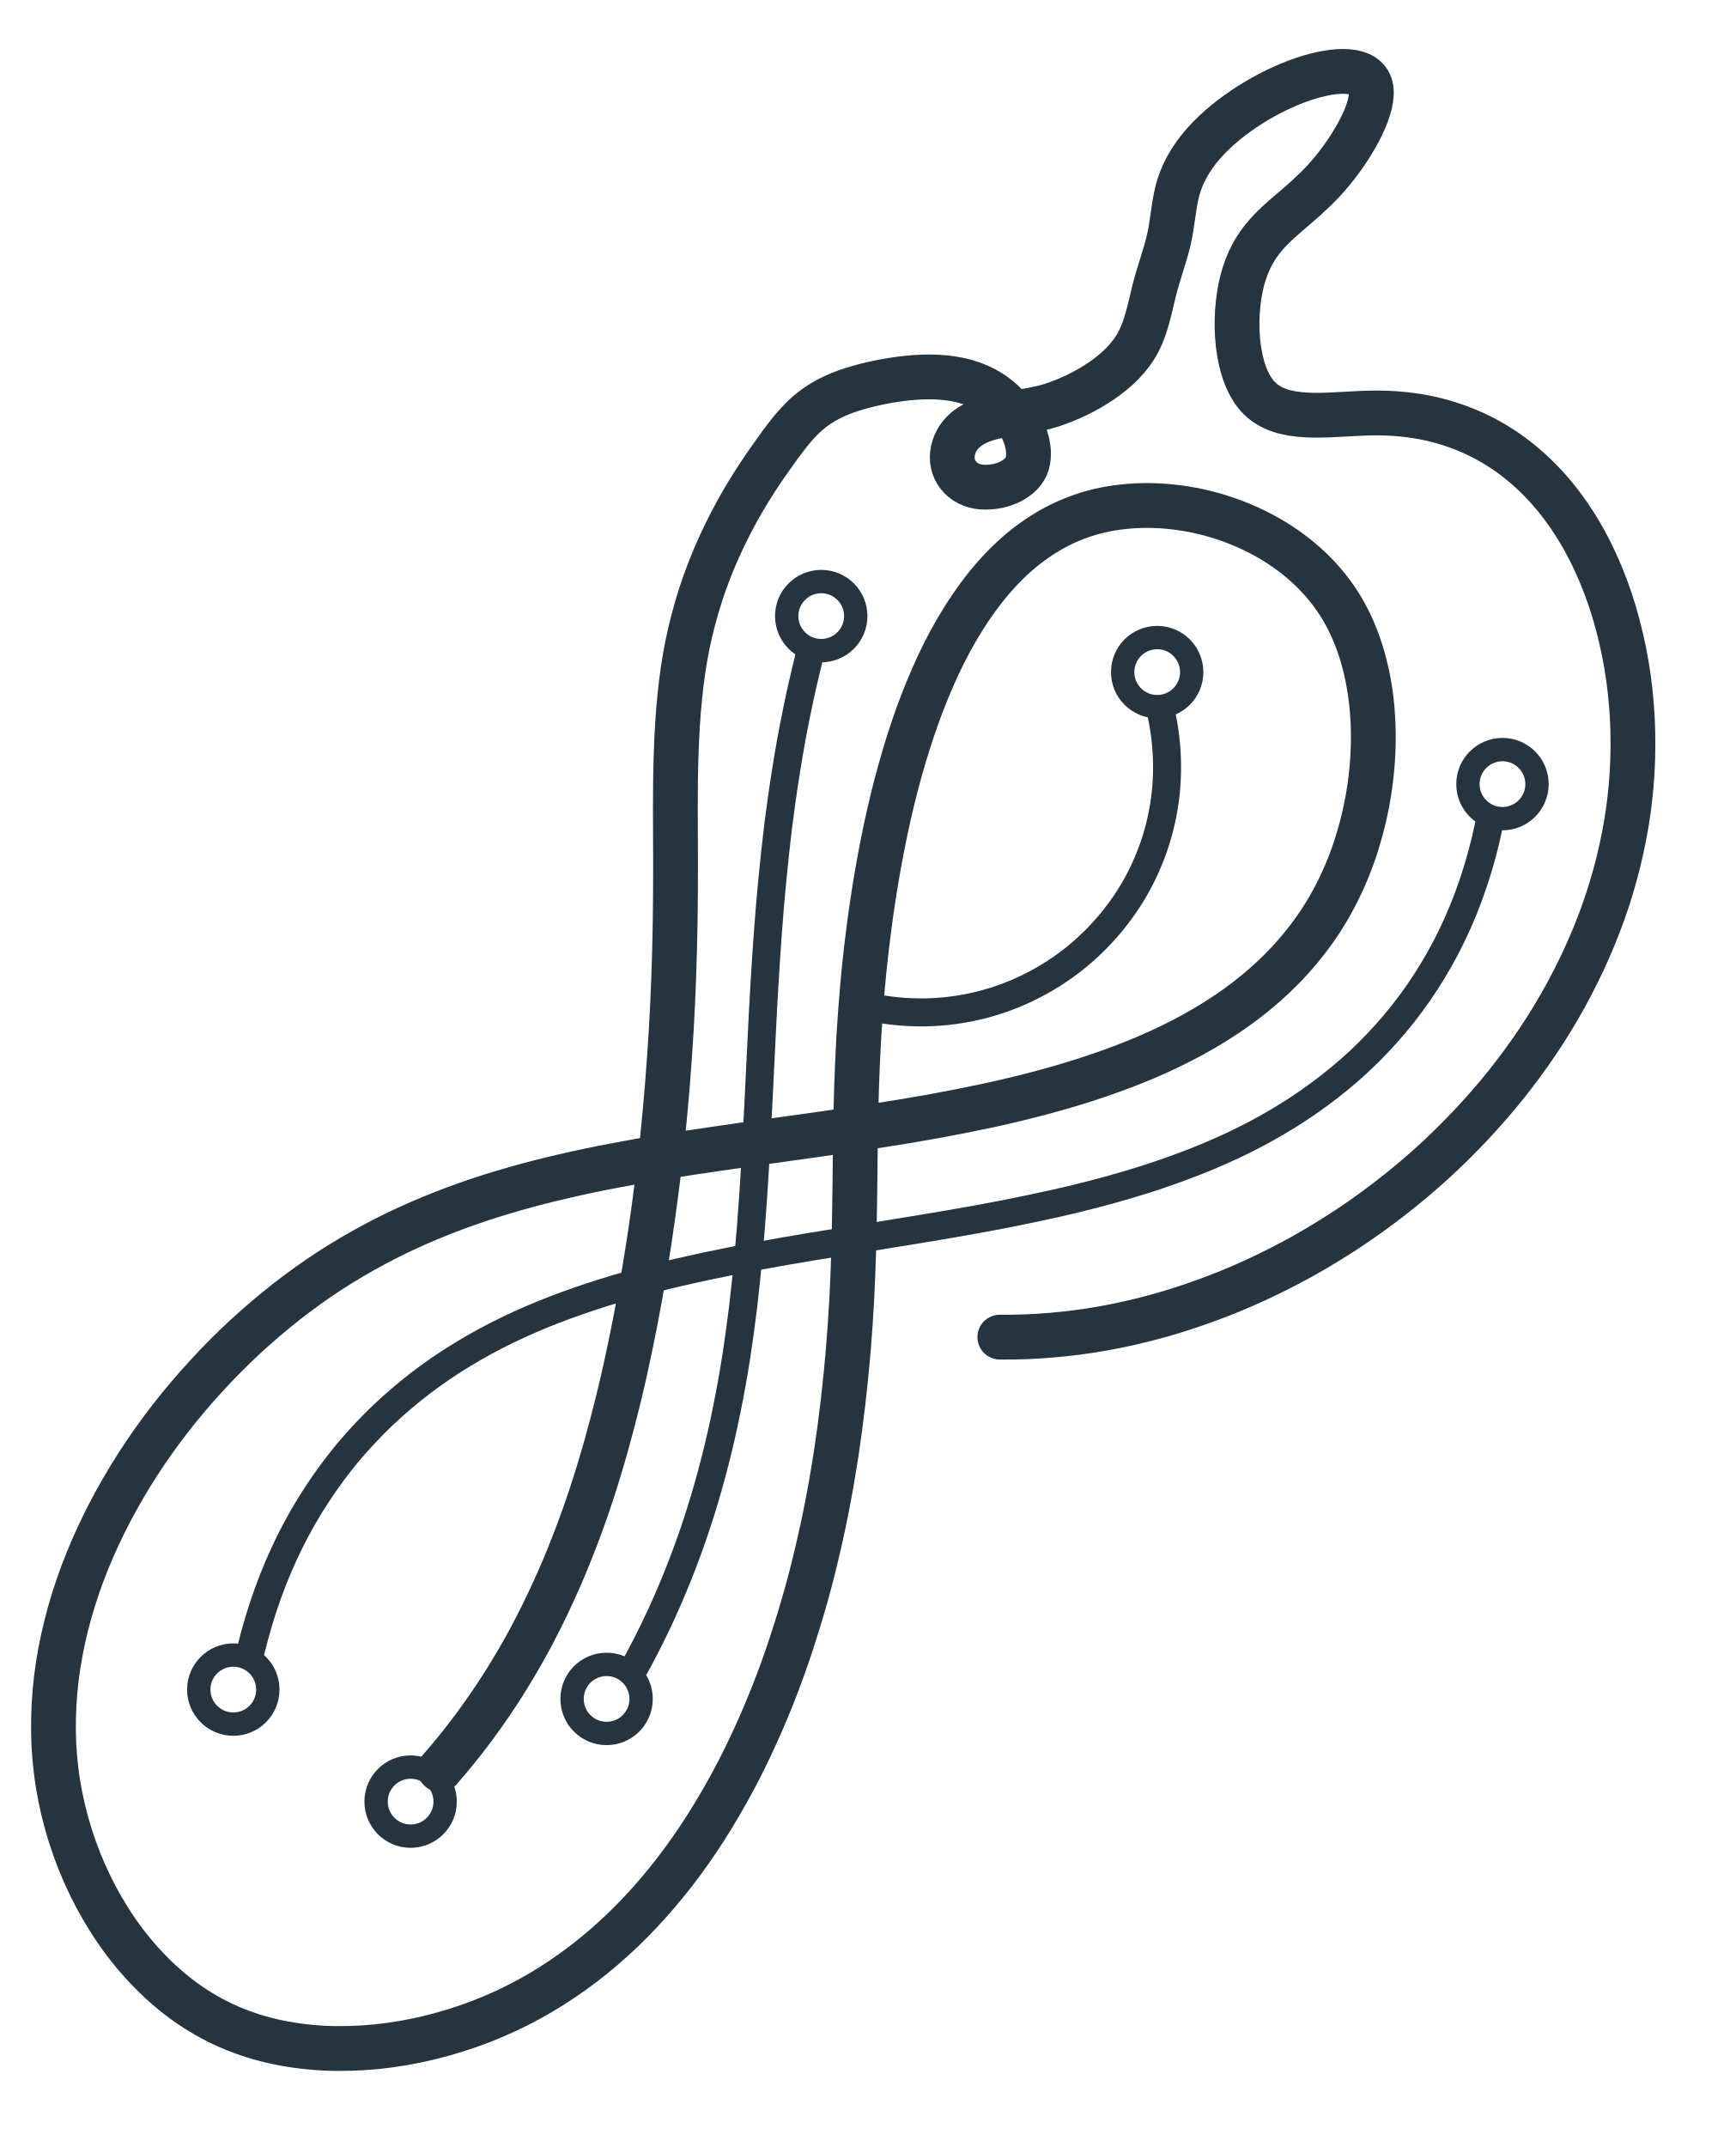
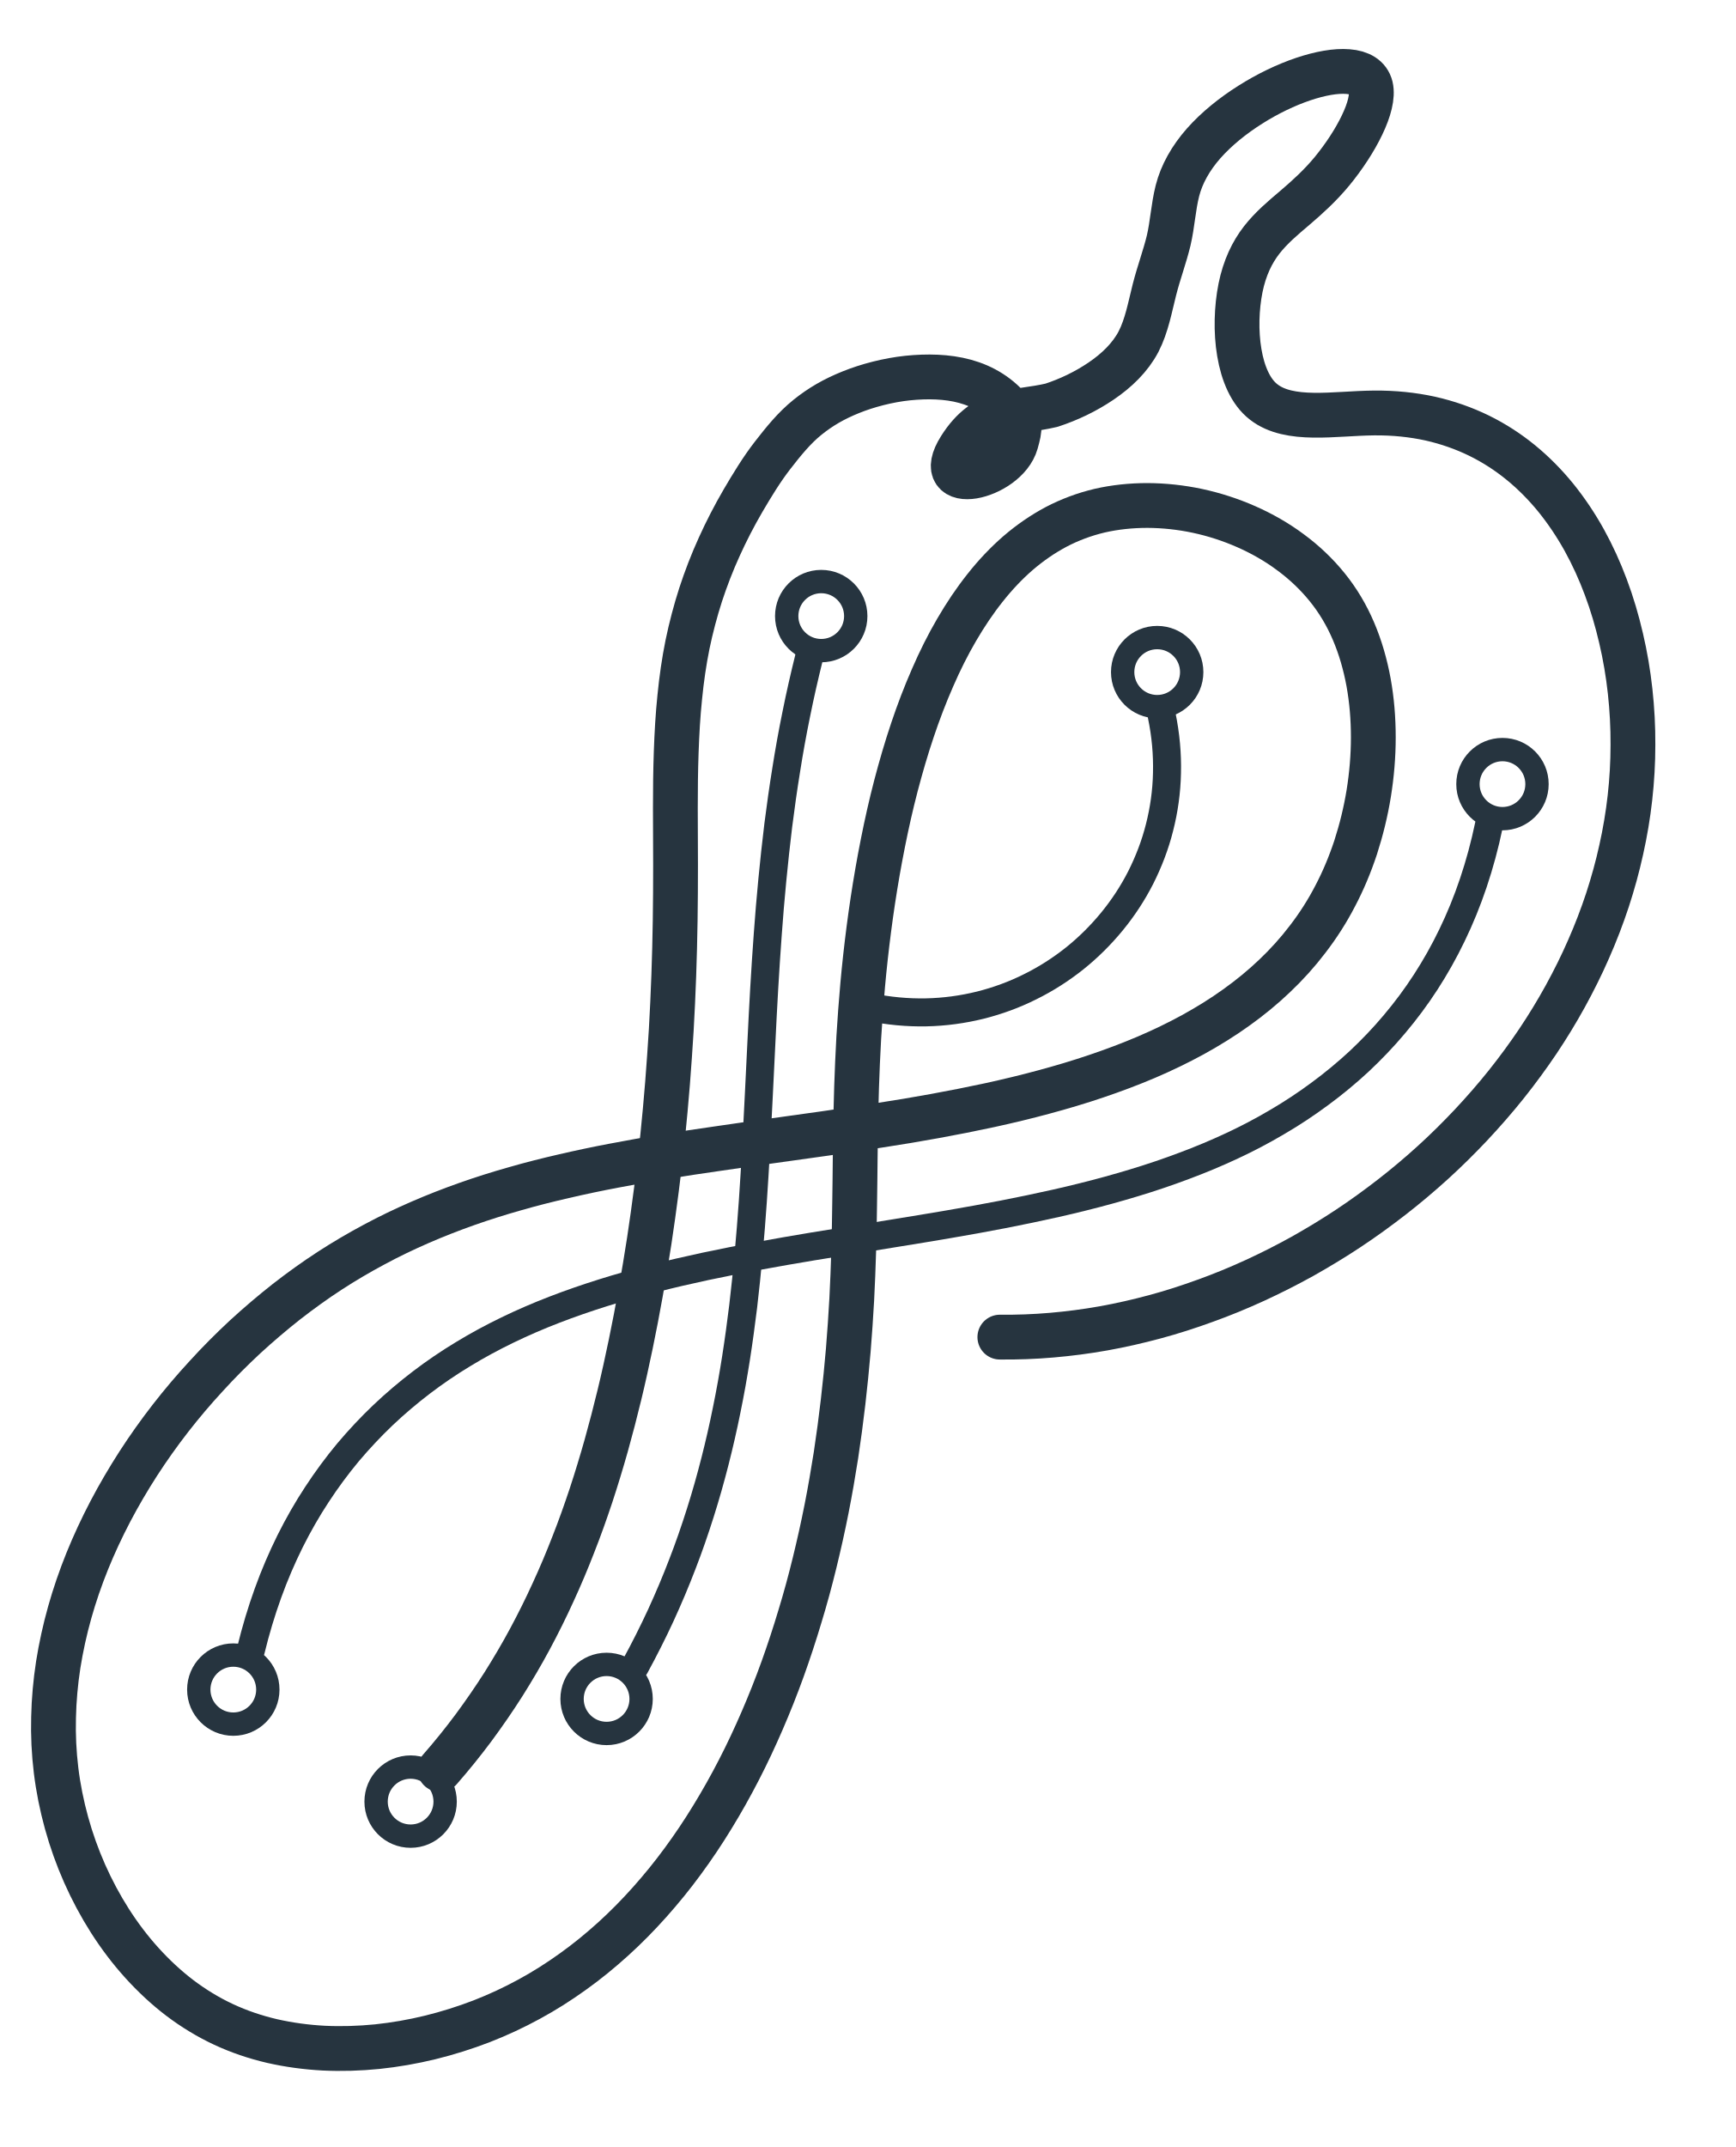
<svg xmlns="http://www.w3.org/2000/svg" viewBox="6 0 186 230" fill="none" stroke-linecap="round" stroke-linejoin="round">
  <g stroke="#26343F" stroke-width="4.8" data-spesse="1">
-     <path d="M53.13 189.56 C54.41 188.1 55.61 186.61 56.75 185.08 C57.88 183.55 58.95 182 59.96 180.41 C60.96 178.82 61.91 177.21 62.79 175.57 C63.67 173.93 64.5 172.26 65.27 170.57 C66.05 168.88 66.77 167.17 67.44 165.44 C68.12 163.72 68.74 161.97 69.33 160.2 C69.91 158.44 70.45 156.66 70.96 154.86 C71.46 153.07 71.93 151.27 72.37 149.45 C72.81 147.64 73.21 145.81 73.59 143.98 C73.97 142.15 74.32 140.31 74.65 138.47 C74.98 136.63 75.28 134.79 75.57 132.94 C75.85 131.09 76.11 129.23 76.35 127.36 C76.59 125.5 76.81 123.62 77.01 121.74 C77.2 119.86 77.38 117.97 77.53 116.06 C77.68 114.16 77.81 112.25 77.93 110.32 C78.04 108.4 78.13 106.46 78.2 104.51 C78.27 102.56 78.32 100.59 78.35 98.61 C78.38 96.63 78.39 94.64 78.39 92.63 C78.38 90.62 78.37 88.6 78.37 86.58 C78.37 84.56 78.39 82.55 78.46 80.56 C78.53 78.58 78.64 76.61 78.84 74.69 C79.03 72.76 79.3 70.88 79.67 69.05 C80.05 67.22 80.52 65.44 81.08 63.7 C81.65 61.96 82.31 60.25 83.07 58.58 C83.83 56.9 84.68 55.25 85.63 53.62 C86.58 52 87.63 50.39 88.78 48.79 C89.92 47.18 91.14 45.49 92.54 44.27 C93.95 43.05 95.56 42.27 97.36 41.7 C99.16 41.14 101.17 40.72 103.26 40.5 C105.34 40.29 107.47 40.32 109.41 40.85 C111.36 41.38 113.14 42.45 114.45 44.15 C115.76 45.84 116.54 48 116.08 49.64 C115.61 51.28 113.38 52.32 111.23 52.18 C109.08 52.03 107.66 50.27 108.13 48.22 C108.6 46.17 110.41 45.14 112.5 44.66 C114.6 44.18 116.85 44 118.68 43.41 C120.51 42.81 122.31 41.96 123.98 40.83 C125.65 39.7 127.11 38.3 128 36.6 C128.88 34.89 129.23 32.91 129.7 31.05 C130.17 29.2 130.81 27.51 131.23 25.77 C131.64 24.03 131.72 22.21 132.17 20.43 C132.62 18.66 133.59 16.94 134.97 15.37 C136.35 13.81 138.1 12.4 139.97 11.22 C141.83 10.04 143.8 9.1 145.63 8.48 C147.47 7.86 149.16 7.56 150.45 7.67 C151.74 7.77 152.63 8.29 152.88 9.29 C153.12 10.3 152.73 11.78 151.95 13.4 C151.17 15.03 150.02 16.78 148.74 18.34 C147.46 19.89 146.08 21.13 144.77 22.25 C143.46 23.36 142.22 24.4 141.19 25.72 C140.17 27.04 139.37 28.68 138.93 30.84 C138.5 32.99 138.42 35.52 138.8 37.77 C139.18 40.03 140.02 41.99 141.41 43.06 C142.79 44.14 144.68 44.45 146.76 44.48 C148.83 44.51 151.09 44.26 153.23 44.24 C155.37 44.22 157.37 44.43 159.25 44.84 C161.12 45.26 162.87 45.88 164.49 46.67 C166.12 47.47 167.61 48.44 168.98 49.56 C170.35 50.68 171.6 51.95 172.73 53.34 C173.86 54.74 174.87 56.25 175.76 57.85 C176.65 59.46 177.42 61.15 178.08 62.92 C178.74 64.68 179.28 66.51 179.71 68.37 C180.15 70.24 180.47 72.14 180.68 74.06 C180.89 75.97 180.99 77.89 180.98 79.79 C180.98 81.7 180.87 83.59 180.66 85.46 C180.45 87.33 180.14 89.18 179.73 91.01 C179.33 92.84 178.83 94.64 178.25 96.42 C177.66 98.2 176.99 99.95 176.23 101.67 C175.48 103.39 174.64 105.07 173.73 106.73 C172.82 108.38 171.84 109.99 170.78 111.57 C169.72 113.14 168.6 114.67 167.41 116.16 C166.22 117.65 164.96 119.09 163.65 120.49 C162.34 121.88 160.98 123.23 159.56 124.52 C158.14 125.81 156.67 127.05 155.15 128.23 C153.63 129.41 152.07 130.54 150.47 131.6 C148.87 132.66 147.23 133.65 145.56 134.59 C143.88 135.52 142.18 136.38 140.44 137.18 C138.71 137.97 136.95 138.7 135.16 139.34 C133.38 139.99 131.58 140.57 129.76 141.06 C127.94 141.55 126.1 141.97 124.26 142.3 C122.42 142.63 120.56 142.87 118.71 143.03 C116.85 143.19 114.99 143.26 113.14 143.24" />
+     <path d="m 53.13,189.56 c 1.28,-1.46 2.48,-2.95 3.62,-4.48 1.13,-1.53 2.2,-3.08 3.21,-4.67 1,-1.59 1.95,-3.2 2.83,-4.84 0.88,-1.64 1.71,-3.31 2.48,-5 0.78,-1.69 1.5,-3.4 2.17,-5.13 0.68,-1.72 1.3,-3.47 1.89,-5.24 0.58,-1.76 1.12,-3.54 1.63,-5.34 0.5,-1.79 0.97,-3.59 1.41,-5.41 0.44,-1.81 0.84,-3.64 1.22,-5.47 0.38,-1.83 0.73,-3.67 1.06,-5.51 0.33,-1.84 0.63,-3.68 0.92,-5.53 0.28,-1.85 0.54,-3.71 0.78,-5.58 0.24,-1.86 0.46,-3.74 0.66,-5.62 0.19,-1.88 0.37,-3.77 0.52,-5.68 0.15,-1.9 0.28,-3.81 0.4,-5.74 0.11,-1.92 0.2,-3.86 0.27,-5.81 0.07,-1.95 0.12,-3.92 0.15,-5.9 0.03,-1.98 0.04,-3.97 0.04,-5.98 -0.01,-2.01 -0.02,-4.03 -0.02,-6.05 0,-2.02 0.02,-4.03 0.09,-6.02 0.07,-1.98 0.18,-3.95 0.38,-5.87 0.19,-1.93 0.46,-3.81 0.83,-5.64 0.38,-1.83 0.85,-3.61 1.41,-5.35 0.57,-1.74 1.23,-3.45 1.99,-5.12 0.76,-1.68 1.61,-3.33 2.56,-4.96 0.95,-1.62 1.994,-3.341 3.15,-4.83 1.156,-1.489 2.331,-2.95 3.747,-4.087 1.416,-1.137 2.833,-1.952 4.631,-2.679 C 98.956,41.296 101.17,40.72 103.26,40.5 c 2.08,-0.21 4.21,-0.18 6.15,0.35 1.95,0.53 3.73,1.6 5.04,3.3 0.949,1.19 0.883,1.64 0.423,3.28 -1.093,3.815 -9.165,5.58 -6,0.561 2.747,-4.356 5.933,-3.669 9.807,-4.581 1.83,-0.6 3.63,-1.45 5.3,-2.58 1.67,-1.13 3.13,-2.53 4.02,-4.23 0.88,-1.71 1.23,-3.69 1.7,-5.55 0.47,-1.85 1.11,-3.54 1.53,-5.28 0.41,-1.74 0.49,-3.56 0.94,-5.34 0.45,-1.77 1.42,-3.49 2.8,-5.06 1.38,-1.56 3.13,-2.97 5,-4.15 1.86,-1.18 3.83,-2.12 5.66,-2.74 1.84,-0.62 3.53,-0.92 4.82,-0.81 1.29,0.1 2.18,0.62 2.43,1.62 0.24,1.01 -0.15,2.49 -0.93,4.11 -0.78,1.63 -1.93,3.38 -3.21,4.94 -1.28,1.55 -2.66,2.79 -3.97,3.91 -1.31,1.11 -2.55,2.15 -3.58,3.47 -1.02,1.32 -1.82,2.96 -2.26,5.12 -0.43,2.15 -0.51,4.68 -0.13,6.93 0.38,2.26 1.22,4.22 2.61,5.29 1.38,1.08 3.27,1.39 5.35,1.42 2.07,0.03 4.33,-0.22 6.47,-0.24 2.14,-0.02 4.14,0.19 6.02,0.6 1.87,0.42 3.62,1.04 5.24,1.83 1.63,0.8 3.12,1.77 4.49,2.89 1.37,1.12 2.62,2.39 3.75,3.78 1.13,1.4 2.14,2.91 3.03,4.51 0.89,1.61 1.66,3.3 2.32,5.07 0.66,1.76 1.2,3.59 1.63,5.45 0.44,1.87 0.76,3.77 0.97,5.69 0.21,1.91 0.31,3.83 0.3,5.73 0,1.91 -0.11,3.8 -0.32,5.67 -0.21,1.87 -0.52,3.72 -0.93,5.55 -0.4,1.83 -0.9,3.63 -1.48,5.41 -0.59,1.78 -1.26,3.53 -2.02,5.25 -0.75,1.72 -1.59,3.4 -2.5,5.06 -0.91,1.65 -1.89,3.26 -2.95,4.84 -1.06,1.57 -2.18,3.1 -3.37,4.59 -1.19,1.49 -2.45,2.93 -3.76,4.33 -1.31,1.39 -2.67,2.74 -4.09,4.03 -1.42,1.29 -2.89,2.53 -4.41,3.71 -1.52,1.18 -3.08,2.31 -4.68,3.37 -1.6,1.06 -3.24,2.05 -4.91,2.99 -1.68,0.93 -3.38,1.79 -5.12,2.59 -1.73,0.79 -3.49,1.52 -5.28,2.16 -1.78,0.65 -3.58,1.23 -5.4,1.72 -1.82,0.49 -3.66,0.91 -5.5,1.24 -1.84,0.33 -3.7,0.57 -5.55,0.73 -1.86,0.16 -3.72,0.23 -5.57,0.21" />
    <path d="M98.21 108.37 C98.35 106.49 98.52 104.54 98.74 102.55 C98.96 100.56 99.22 98.53 99.53 96.48 C99.84 94.43 100.2 92.36 100.61 90.3 C101.02 88.24 101.48 86.19 102.01 84.16 C102.54 82.14 103.12 80.15 103.77 78.22 C104.42 76.28 105.14 74.4 105.93 72.6 C106.71 70.8 107.57 69.08 108.51 67.47 C109.45 65.86 110.46 64.35 111.56 62.97 C112.65 61.59 113.83 60.34 115.1 59.24 C116.37 58.15 117.73 57.21 119.18 56.44 C120.63 55.68 122.18 55.1 123.82 54.71 C125.47 54.33 127.2 54.15 128.97 54.15 C130.74 54.16 132.54 54.35 134.32 54.73 C136.1 55.11 137.86 55.68 139.54 56.42 C141.22 57.16 142.82 58.07 144.28 59.16 C145.75 60.24 147.08 61.5 148.22 62.91 C149.37 64.33 150.31 65.91 151.04 67.63 C151.77 69.34 152.3 71.18 152.65 73.09 C153 75.01 153.16 76.99 153.16 78.99 C153.16 80.99 152.99 83.01 152.67 84.99 C152.35 86.97 151.87 88.91 151.27 90.77 C150.66 92.62 149.92 94.38 149.06 96.01 C148.21 97.65 147.23 99.17 146.14 100.59 C145.06 102.01 143.87 103.33 142.58 104.55 C141.3 105.77 139.92 106.9 138.46 107.94 C137 108.99 135.46 109.94 133.85 110.83 C132.24 111.71 130.56 112.52 128.83 113.26 C127.09 114 125.3 114.67 123.47 115.29 C121.64 115.91 119.76 116.47 117.86 116.98 C115.95 117.5 114.02 117.96 112.06 118.39 C110.11 118.81 108.14 119.2 106.16 119.56 C104.19 119.92 102.21 120.25 100.24 120.55 C98.26 120.86 96.3 121.15 94.36 121.43 C92.41 121.71 90.48 121.98 88.57 122.24 C86.65 122.51 84.76 122.77 82.88 123.05 C80.99 123.32 79.13 123.6 77.29 123.9 C75.44 124.2 73.61 124.52 71.8 124.87 C69.99 125.21 68.2 125.59 66.43 126 C64.65 126.41 62.9 126.85 61.17 127.35 C59.43 127.84 57.72 128.38 56.02 128.98 C54.33 129.58 52.65 130.23 51 130.95 C49.35 131.67 47.71 132.45 46.1 133.32 C44.49 134.18 42.9 135.11 41.33 136.13 C39.76 137.15 38.22 138.26 36.7 139.44 C35.19 140.63 33.71 141.89 32.27 143.21 C30.84 144.54 29.44 145.94 28.11 147.4 C26.77 148.85 25.48 150.37 24.26 151.94 C23.04 153.51 21.89 155.13 20.81 156.8 C19.74 158.46 18.74 160.17 17.82 161.92 C16.91 163.66 16.08 165.44 15.35 167.24 C14.62 169.05 13.99 170.88 13.47 172.73 C12.95 174.58 12.54 176.45 12.24 178.33 C11.95 180.21 11.78 182.1 11.74 183.99 C11.69 185.88 11.78 187.77 12.01 189.66 C12.24 191.55 12.62 193.43 13.13 195.28 C13.64 197.13 14.29 198.95 15.07 200.71 C15.85 202.47 16.76 204.17 17.78 205.77 C18.81 207.38 19.95 208.89 21.21 210.28 C22.46 211.66 23.82 212.93 25.28 214.04 C26.75 215.15 28.31 216.1 29.96 216.87 C31.61 217.64 33.36 218.23 35.16 218.65 C36.96 219.06 38.82 219.31 40.7 219.41 C42.59 219.5 44.51 219.44 46.42 219.25 C48.33 219.05 50.23 218.72 52.11 218.26 C53.98 217.8 55.82 217.22 57.59 216.54 C59.36 215.85 61.06 215.06 62.69 214.17 C64.33 213.28 65.89 212.29 67.39 211.21 C68.89 210.14 70.32 208.97 71.69 207.73 C73.06 206.49 74.37 205.16 75.61 203.77 C76.85 202.38 78.04 200.92 79.16 199.39 C80.28 197.87 81.34 196.29 82.34 194.65 C83.34 193.02 84.29 191.33 85.18 189.6 C86.07 187.88 86.9 186.1 87.68 184.3 C88.46 182.5 89.19 180.66 89.86 178.8 C90.53 176.94 91.15 175.05 91.72 173.15 C92.3 171.25 92.82 169.34 93.29 167.41 C93.76 165.49 94.19 163.57 94.57 161.64 C94.95 159.72 95.28 157.8 95.58 155.89 C95.87 153.98 96.12 152.09 96.34 150.21 C96.56 148.33 96.74 146.47 96.9 144.63 C97.05 142.8 97.17 140.99 97.27 139.22 C97.36 137.44 97.43 135.71 97.48 134.01 C97.53 132.3 97.56 130.63 97.58 128.98 C97.61 127.32 97.62 125.67 97.64 124.01 C97.66 122.36 97.68 120.69 97.72 119 C97.76 117.31 97.81 115.59 97.89 113.83 C97.96 112.06 98.07 110.25 98.21 108.37 Z" />
  </g>
  <g stroke="#26343F" stroke-width="3.0" data-piste="1">
    <path d="M92.69 70.46 C92.19 72.48 91.73 74.49 91.33 76.49 C90.92 78.49 90.56 80.48 90.25 82.46 C89.93 84.44 89.65 86.42 89.4 88.39 C89.16 90.36 88.95 92.31 88.76 94.27 C88.57 96.22 88.41 98.17 88.27 100.1 C88.13 102.04 88 103.97 87.89 105.9 C87.78 107.82 87.68 109.74 87.59 111.65 C87.49 113.57 87.4 115.47 87.31 117.37 C87.21 119.27 87.12 121.17 87.02 123.06 C86.91 124.94 86.8 126.83 86.67 128.71 C86.54 130.59 86.39 132.46 86.22 134.33 C86.05 136.2 85.86 138.06 85.64 139.92 C85.41 141.78 85.16 143.64 84.87 145.49 C84.58 147.34 84.25 149.19 83.87 151.04 C83.5 152.88 83.08 154.72 82.61 156.56 C82.14 158.4 81.62 160.24 81.04 162.07 C80.46 163.9 79.83 165.73 79.12 167.56 C78.42 169.39 77.65 171.21 76.81 173.04 C75.97 174.86 75.05 176.68 74.06 178.5" />
    <path d="M165.55 88.39 C165.1 90.55 164.54 92.61 163.88 94.57 C163.22 96.53 162.46 98.4 161.6 100.17 C160.75 101.94 159.8 103.62 158.77 105.21 C157.74 106.8 156.62 108.3 155.43 109.71 C154.24 111.13 152.97 112.45 151.64 113.7 C150.3 114.94 148.9 116.1 147.43 117.18 C145.97 118.26 144.45 119.27 142.87 120.19 C141.3 121.12 139.68 121.97 138.01 122.75 C136.34 123.53 134.62 124.25 132.87 124.9 C131.12 125.56 129.34 126.16 127.52 126.71 C125.7 127.26 123.86 127.77 121.99 128.23 C120.12 128.7 118.22 129.12 116.31 129.52 C114.41 129.92 112.48 130.29 110.55 130.64 C108.61 130.99 106.67 131.32 104.73 131.64 C102.78 131.96 100.83 132.27 98.89 132.59 C96.94 132.9 95 133.21 93.07 133.53 C91.13 133.85 89.2 134.19 87.29 134.54 C85.38 134.89 83.48 135.26 81.6 135.66 C79.73 136.06 77.87 136.49 76.03 136.96 C74.2 137.43 72.39 137.93 70.62 138.49 C68.84 139.05 67.1 139.65 65.39 140.31 C63.68 140.97 62.01 141.69 60.38 142.48 C58.75 143.27 57.17 144.12 55.63 145.06 C54.09 145.99 52.6 147 51.17 148.09 C49.74 149.18 48.36 150.35 47.04 151.6 C45.73 152.85 44.48 154.18 43.29 155.59 C42.11 157.01 41 158.51 39.96 160.1 C38.92 161.68 37.96 163.36 37.08 165.12 C36.21 166.88 35.41 168.73 34.71 170.68 C34.01 172.62 33.4 174.65 32.88 176.78" />
    <path d="M130.48 76.62 C130.92 78.73 131.1 80.79 131.05 82.81 C131.01 84.82 130.73 86.77 130.25 88.65 C129.78 90.52 129.09 92.31 128.24 94 C127.38 95.69 126.34 97.27 125.15 98.72 C123.96 100.17 122.62 101.5 121.16 102.67 C119.69 103.84 118.1 104.86 116.4 105.7 C114.71 106.55 112.91 107.21 111.04 107.68 C109.17 108.14 107.23 108.41 105.23 108.45 C103.24 108.49 101.19 108.3 99.12 107.87" />
  </g>
  <g stroke="#26343F" stroke-width="2.5" data-nodi="1">
    <circle cx="94" cy="66" r="3.7" />
    <circle cx="130" cy="72" r="3.7" />
    <circle cx="167" cy="84" r="3.7" />
    <circle cx="31" cy="181" r="3.7" />
    <circle cx="50" cy="193" r="3.7" />
    <circle cx="71" cy="182" r="3.7" />
  </g>
</svg>
